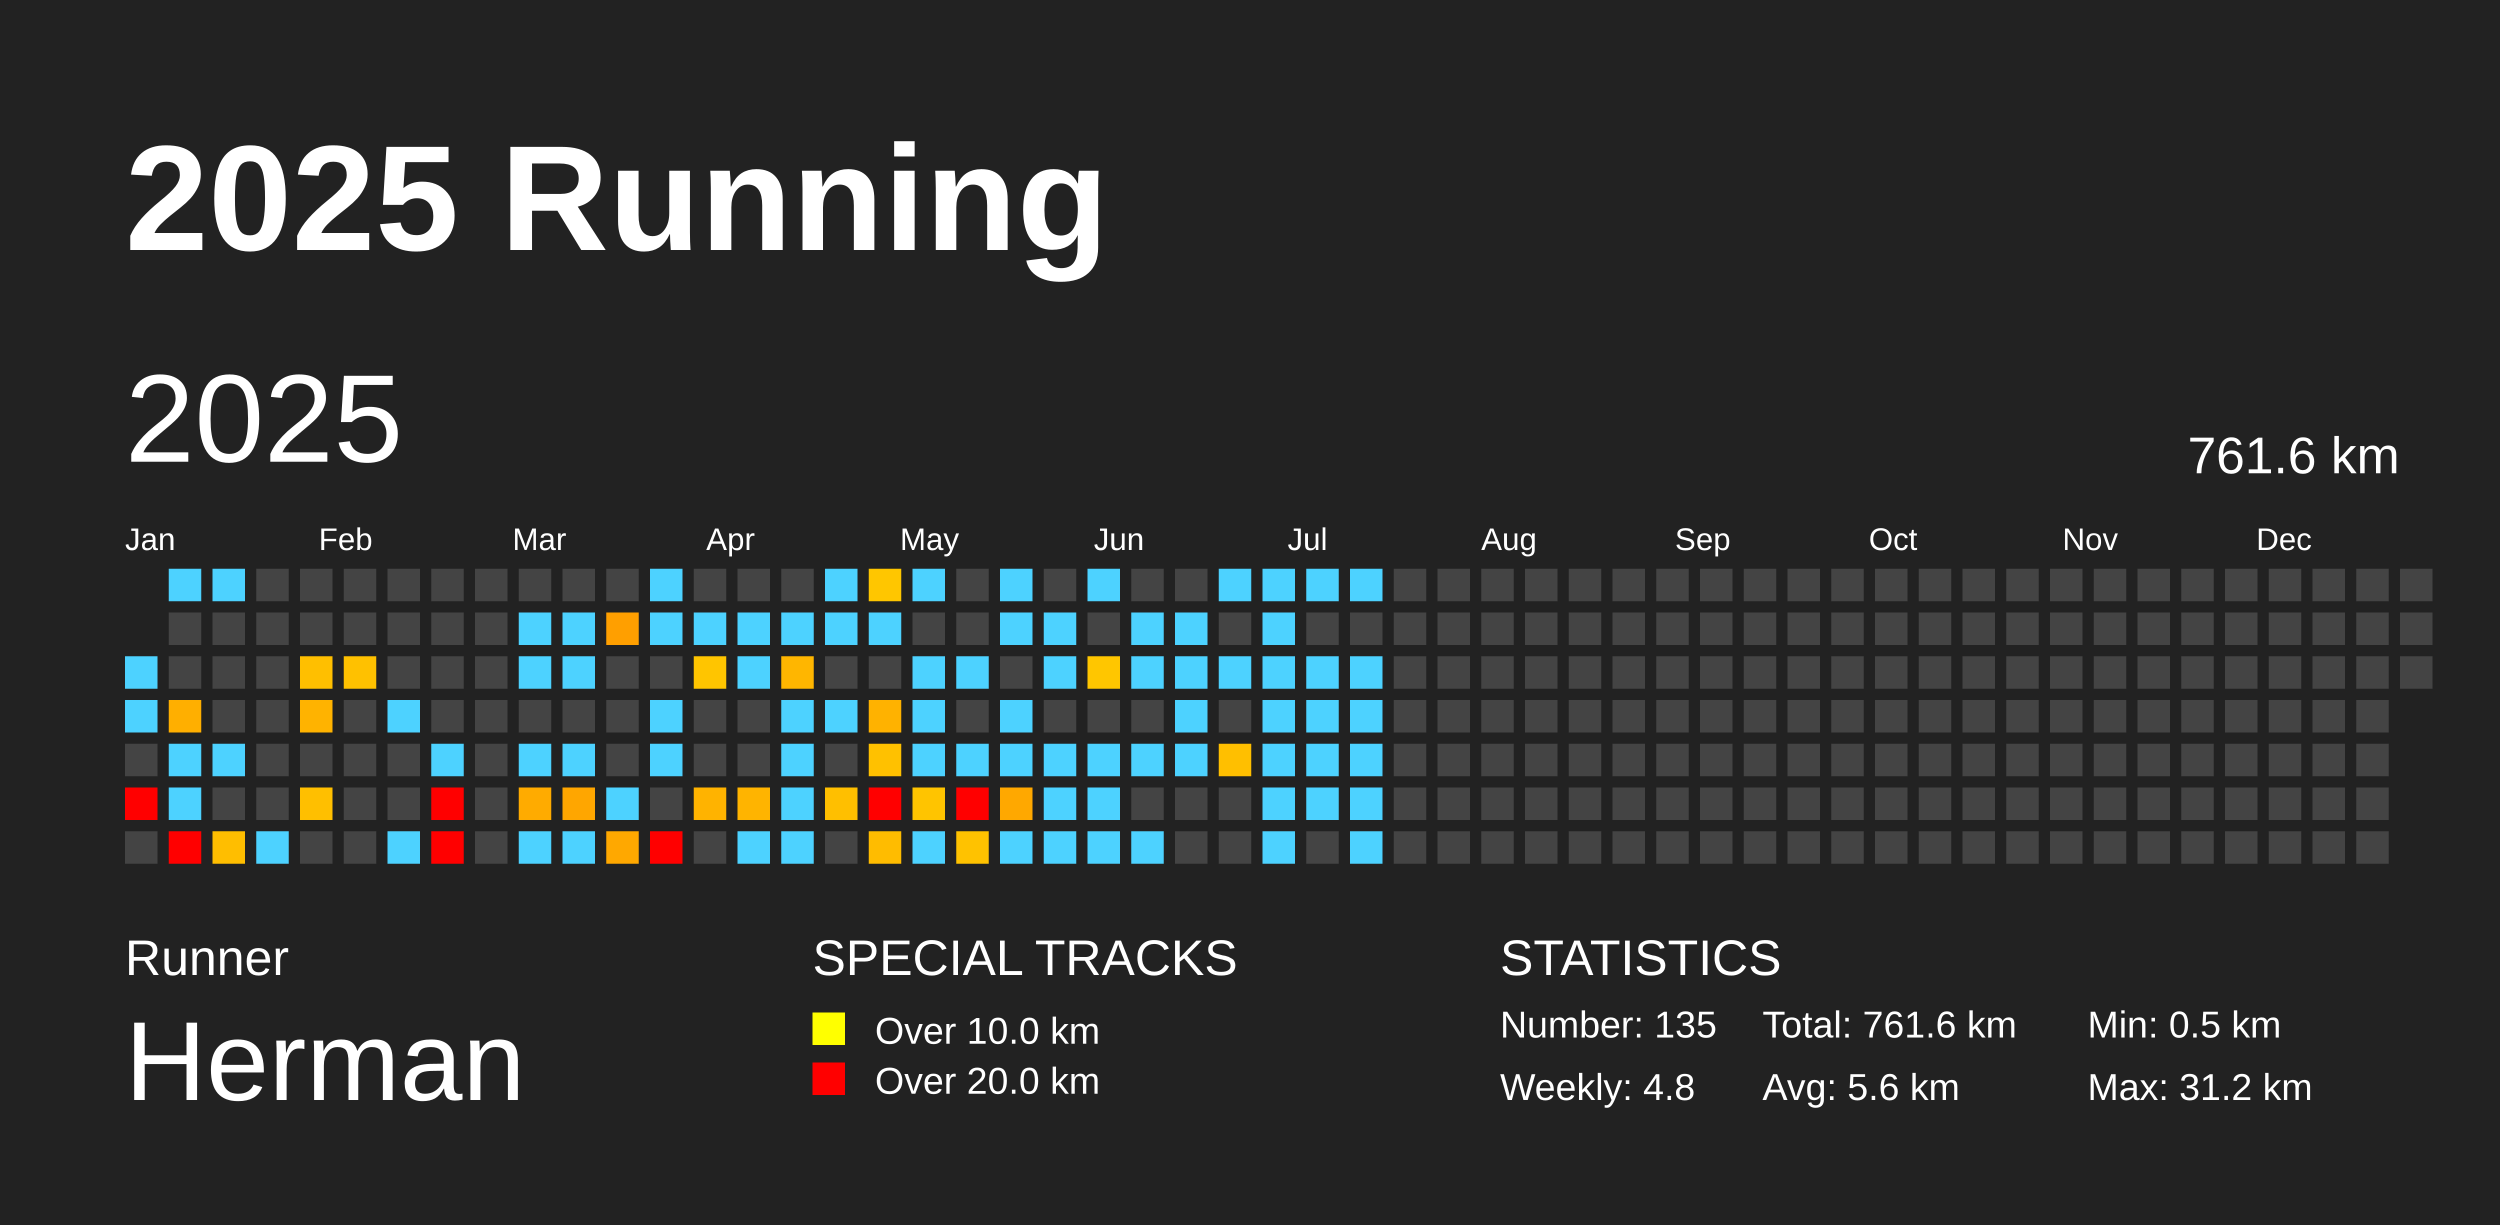
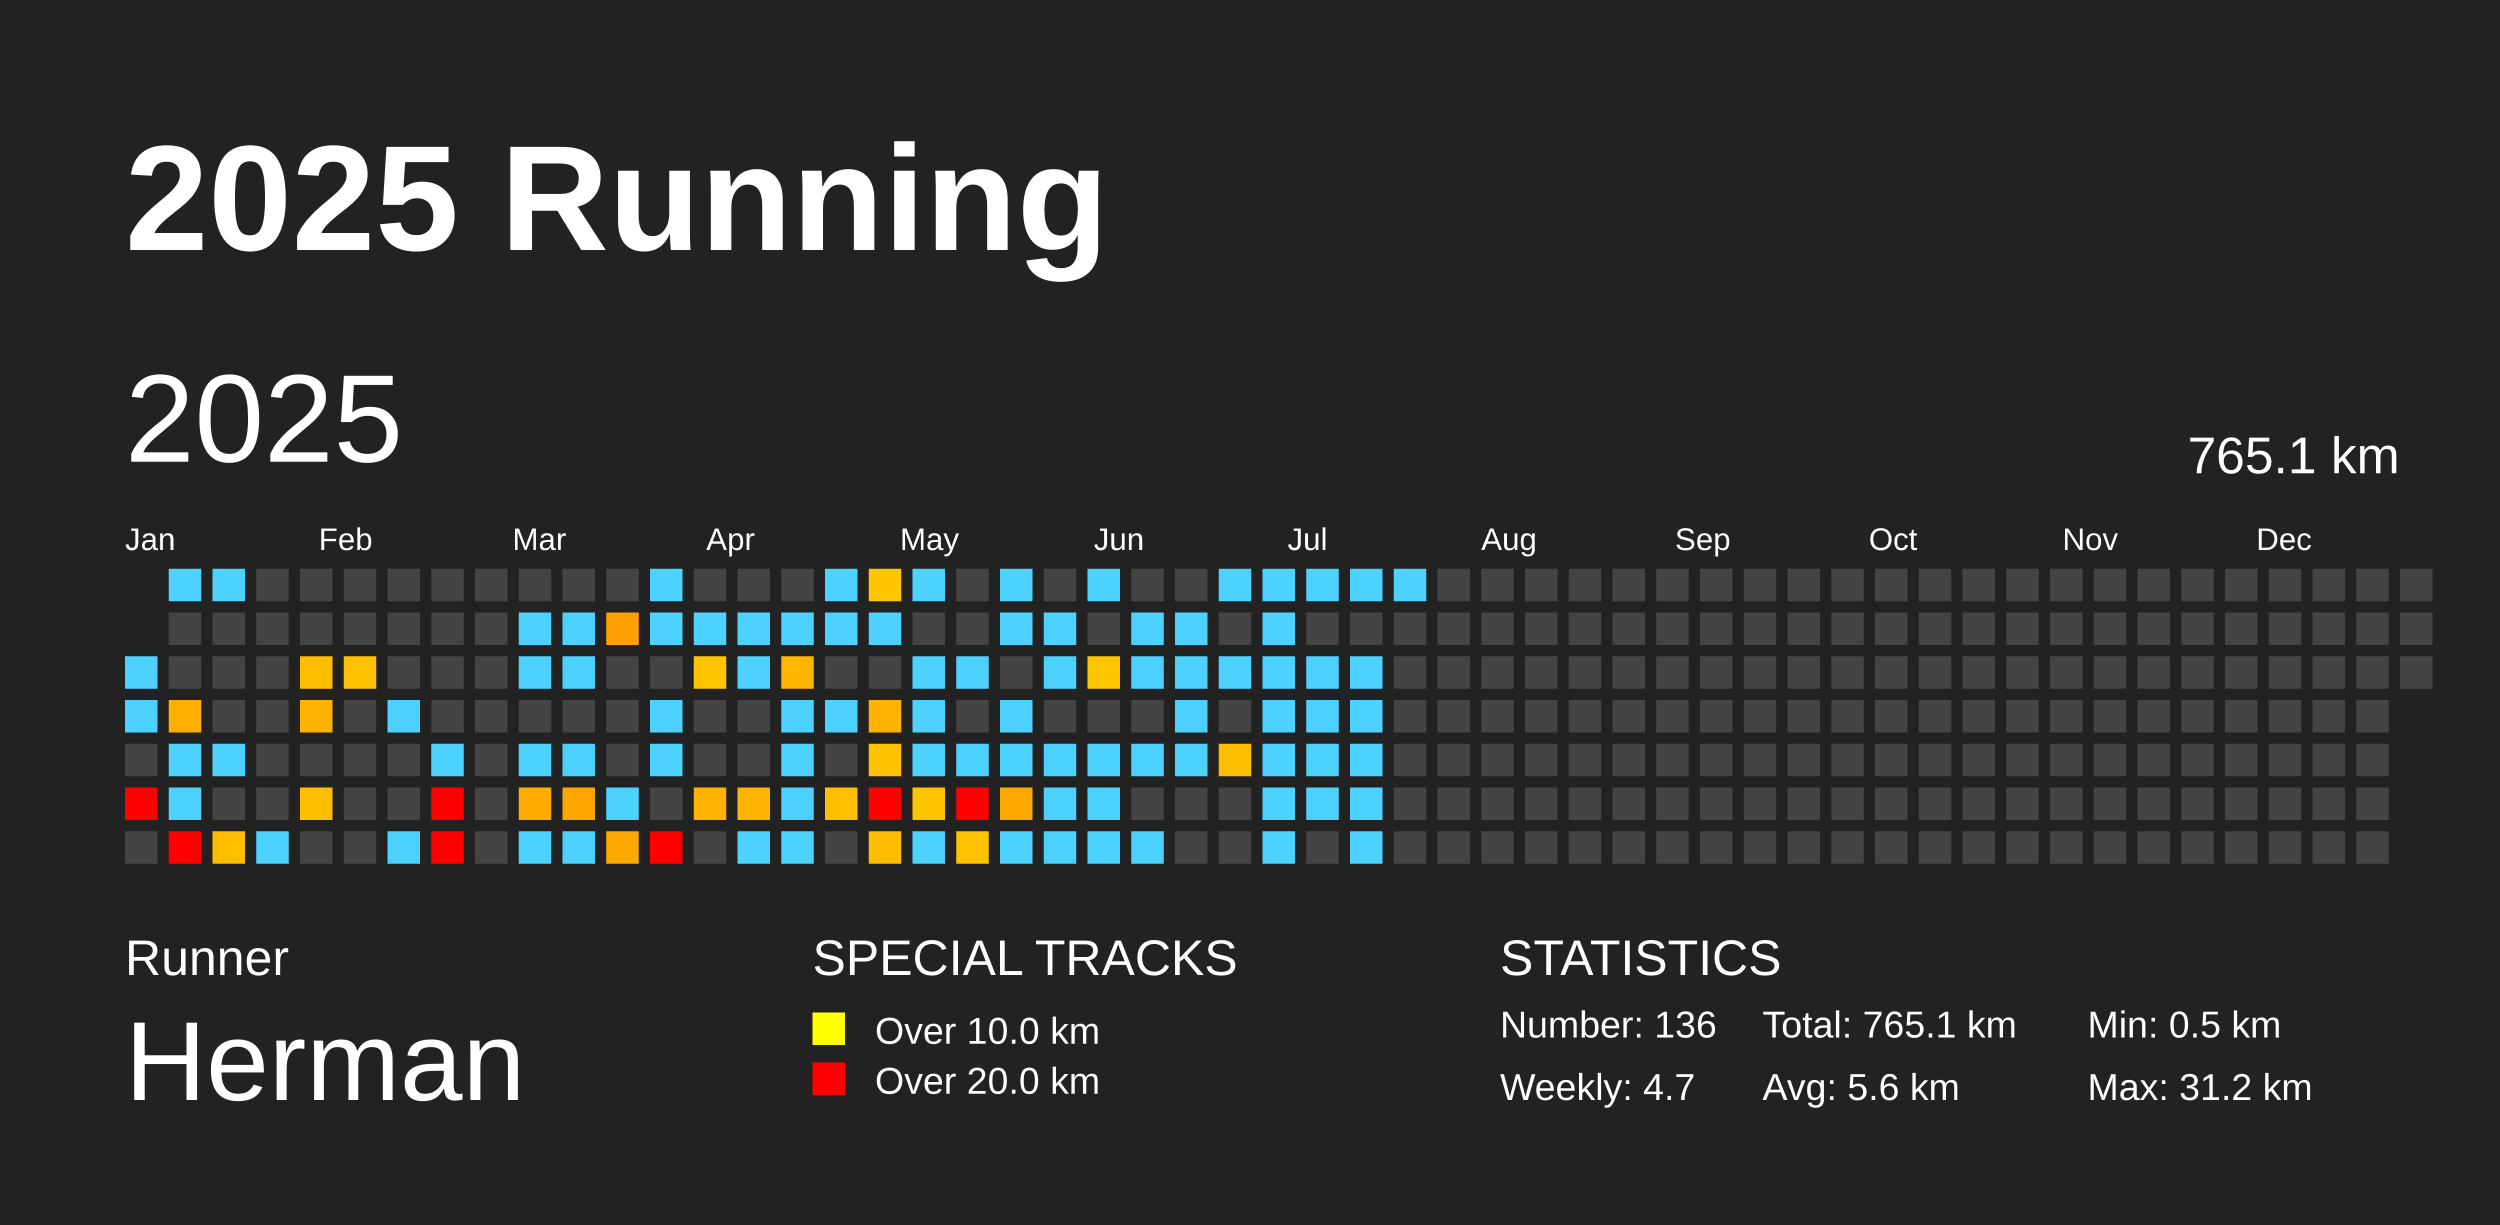
<svg xmlns="http://www.w3.org/2000/svg" baseProfile="full" height="98mm" version="1.1" viewBox="0,0,200,98" width="200mm">
  <defs />
  <rect fill="#222222" height="98" width="200" x="0" y="0" />
  <text fill="#FFFFFF" style="font-size:12px; font-family:Arial; font-weight:bold;" x="10" y="20">2025 Running</text>
  <text fill="#FFFFFF" style="font-size:4px; font-family:Arial" x="10" y="78">Runner</text>
  <text fill="#FFFFFF" style="font-size:9px; font-family:Arial" x="10" y="88">Herman</text>
  <text fill="#FFFFFF" style="font-size:4px; font-family:Arial" x="65" y="78">SPECIAL TRACKS</text>
  <rect fill="yellow" height="2.6" width="2.6" x="65" y="81" />
  <text fill="#FFFFFF" style="font-size:3px; font-family:Arial" x="70" y="83.5">Over 10.0 km</text>
  <rect fill="red" height="2.6" width="2.6" x="65" y="85" />
  <text fill="#FFFFFF" style="font-size:3px; font-family:Arial" x="70" y="87.5">Over 20.0 km</text>
  <text fill="#FFFFFF" style="font-size:4px; font-family:Arial" x="120" y="78">STATISTICS</text>
-   <text fill="#FFFFFF" style="font-size:3px; font-family:Arial" x="120" y="83">Number: 135</text>
-   <text fill="#FFFFFF" style="font-size:3px; font-family:Arial" x="120" y="88">Weekly: 4.8</text>
-   <text fill="#FFFFFF" style="font-size:3px; font-family:Arial" x="141" y="83">Total: 761.6 km</text>
+   <text fill="#FFFFFF" style="font-size:3px; font-family:Arial" x="120" y="83">Number: 136</text>
+   <text fill="#FFFFFF" style="font-size:3px; font-family:Arial" x="120" y="88">Weekly: 4.7</text>
+   <text fill="#FFFFFF" style="font-size:3px; font-family:Arial" x="141" y="83">Total: 765.1 km</text>
  <text fill="#FFFFFF" style="font-size:3px; font-family:Arial" x="141" y="88">Avg: 5.6 km</text>
  <text fill="#FFFFFF" style="font-size:3px; font-family:Arial" x="167" y="83">Min: 0.5 km</text>
  <text fill="#FFFFFF" style="font-size:3px; font-family:Arial" x="167" y="88">Max: 31.2 km</text>
  <text dominant-baseline="hanging" fill="#FFFFFF" style="font-size:10.0px; font-family:Arial;" x="10" y="30">2025</text>
-   <text dominant-baseline="hanging" fill="#FFFFFF" style="font-size:4.125px; font-family:Arial;" x="175" y="35">761.6 km</text>
+   <text dominant-baseline="hanging" fill="#FFFFFF" style="font-size:4.125px; font-family:Arial;" x="175" y="35">765.1 km</text>
  <text fill="#FFFFFF" style="font-size:2.5px; font-family:Arial" x="10.0" y="44">Jan</text>
  <text fill="#FFFFFF" style="font-size:2.5px; font-family:Arial" x="25.5" y="44">Feb</text>
  <text fill="#FFFFFF" style="font-size:2.5px; font-family:Arial" x="41.0" y="44">Mar</text>
  <text fill="#FFFFFF" style="font-size:2.5px; font-family:Arial" x="56.5" y="44">Apr</text>
  <text fill="#FFFFFF" style="font-size:2.5px; font-family:Arial" x="72.0" y="44">May</text>
  <text fill="#FFFFFF" style="font-size:2.5px; font-family:Arial" x="87.5" y="44">Jun</text>
  <text fill="#FFFFFF" style="font-size:2.5px; font-family:Arial" x="103.0" y="44">Jul</text>
  <text fill="#FFFFFF" style="font-size:2.5px; font-family:Arial" x="118.5" y="44">Aug</text>
  <text fill="#FFFFFF" style="font-size:2.5px; font-family:Arial" x="134.0" y="44">Sep</text>
  <text fill="#FFFFFF" style="font-size:2.5px; font-family:Arial" x="149.5" y="44">Oct</text>
  <text fill="#FFFFFF" style="font-size:2.5px; font-family:Arial" x="165.0" y="44">Nov</text>
  <text fill="#FFFFFF" style="font-size:2.5px; font-family:Arial" x="180.5" y="44">Dec</text>
  <rect fill="#4dd2ff" height="2.6" width="2.6" x="10.0" y="52.5" />
  <rect fill="#4dd2ff" height="2.6" width="2.6" x="10.0" y="56.0" />
  <rect fill="#444444" height="2.6" width="2.6" x="10.0" y="59.5" />
  <rect fill="red" height="2.6" width="2.6" x="10.0" y="63.0" />
  <rect fill="#444444" height="2.6" width="2.6" x="10.0" y="66.5" />
  <rect fill="#4dd2ff" height="2.6" width="2.6" x="13.5" y="45.5" />
  <rect fill="#444444" height="2.6" width="2.6" x="13.5" y="49.0" />
  <rect fill="#444444" height="2.6" width="2.6" x="13.5" y="52.5" />
  <rect fill="#ffaf00" height="2.6" width="2.6" x="13.5" y="56.0" />
  <rect fill="#4dd2ff" height="2.6" width="2.6" x="13.5" y="59.5" />
  <rect fill="#4dd2ff" height="2.6" width="2.6" x="13.5" y="63.0" />
  <rect fill="red" height="2.6" width="2.6" x="13.5" y="66.5" />
  <rect fill="#4dd2ff" height="2.6" width="2.6" x="17.0" y="45.5" />
  <rect fill="#444444" height="2.6" width="2.6" x="17.0" y="49.0" />
  <rect fill="#444444" height="2.6" width="2.6" x="17.0" y="52.5" />
  <rect fill="#444444" height="2.6" width="2.6" x="17.0" y="56.0" />
  <rect fill="#4dd2ff" height="2.6" width="2.6" x="17.0" y="59.5" />
  <rect fill="#444444" height="2.6" width="2.6" x="17.0" y="63.0" />
  <rect fill="#ffbe00" height="2.6" width="2.6" x="17.0" y="66.5" />
  <rect fill="#444444" height="2.6" width="2.6" x="20.5" y="45.5" />
  <rect fill="#444444" height="2.6" width="2.6" x="20.5" y="49.0" />
  <rect fill="#444444" height="2.6" width="2.6" x="20.5" y="52.5" />
  <rect fill="#444444" height="2.6" width="2.6" x="20.5" y="56.0" />
  <rect fill="#444444" height="2.6" width="2.6" x="20.5" y="59.5" />
  <rect fill="#444444" height="2.6" width="2.6" x="20.5" y="63.0" />
  <rect fill="#4dd2ff" height="2.6" width="2.6" x="20.5" y="66.5" />
  <rect fill="#444444" height="2.6" width="2.6" x="24.0" y="45.5" />
  <rect fill="#444444" height="2.6" width="2.6" x="24.0" y="49.0" />
  <rect fill="#ffbf00" height="2.6" width="2.6" x="24.0" y="52.5" />
  <rect fill="#ffb300" height="2.6" width="2.6" x="24.0" y="56.0" />
  <rect fill="#444444" height="2.6" width="2.6" x="24.0" y="59.5" />
  <rect fill="#ffbf00" height="2.6" width="2.6" x="24.0" y="63.0" />
  <rect fill="#444444" height="2.6" width="2.6" x="24.0" y="66.5" />
  <rect fill="#444444" height="2.6" width="2.6" x="27.5" y="45.5" />
  <rect fill="#444444" height="2.6" width="2.6" x="27.5" y="49.0" />
  <rect fill="#ffc100" height="2.6" width="2.6" x="27.5" y="52.5" />
  <rect fill="#444444" height="2.6" width="2.6" x="27.5" y="56.0" />
  <rect fill="#444444" height="2.6" width="2.6" x="27.5" y="59.5" />
  <rect fill="#444444" height="2.6" width="2.6" x="27.5" y="63.0" />
  <rect fill="#444444" height="2.6" width="2.6" x="27.5" y="66.5" />
  <rect fill="#444444" height="2.6" width="2.6" x="31.0" y="45.5" />
  <rect fill="#444444" height="2.6" width="2.6" x="31.0" y="49.0" />
  <rect fill="#444444" height="2.6" width="2.6" x="31.0" y="52.5" />
  <rect fill="#4dd2ff" height="2.6" width="2.6" x="31.0" y="56.0" />
  <rect fill="#444444" height="2.6" width="2.6" x="31.0" y="59.5" />
  <rect fill="#444444" height="2.6" width="2.6" x="31.0" y="63.0" />
  <rect fill="#4dd2ff" height="2.6" width="2.6" x="31.0" y="66.5" />
  <rect fill="#444444" height="2.6" width="2.6" x="34.5" y="45.5" />
  <rect fill="#444444" height="2.6" width="2.6" x="34.5" y="49.0" />
  <rect fill="#444444" height="2.6" width="2.6" x="34.5" y="52.5" />
  <rect fill="#444444" height="2.6" width="2.6" x="34.5" y="56.0" />
  <rect fill="#4dd2ff" height="2.6" width="2.6" x="34.5" y="59.5" />
  <rect fill="red" height="2.6" width="2.6" x="34.5" y="63.0" />
  <rect fill="red" height="2.6" width="2.6" x="34.5" y="66.5" />
  <rect fill="#444444" height="2.6" width="2.6" x="38.0" y="45.5" />
  <rect fill="#444444" height="2.6" width="2.6" x="38.0" y="49.0" />
  <rect fill="#444444" height="2.6" width="2.6" x="38.0" y="52.5" />
  <rect fill="#444444" height="2.6" width="2.6" x="38.0" y="56.0" />
  <rect fill="#444444" height="2.6" width="2.6" x="38.0" y="59.5" />
  <rect fill="#444444" height="2.6" width="2.6" x="38.0" y="63.0" />
  <rect fill="#444444" height="2.6" width="2.6" x="38.0" y="66.5" />
  <rect fill="#444444" height="2.6" width="2.6" x="41.5" y="45.5" />
  <rect fill="#4dd2ff" height="2.6" width="2.6" x="41.5" y="49.0" />
  <rect fill="#4dd2ff" height="2.6" width="2.6" x="41.5" y="52.5" />
  <rect fill="#444444" height="2.6" width="2.6" x="41.5" y="56.0" />
  <rect fill="#4dd2ff" height="2.6" width="2.6" x="41.5" y="59.5" />
  <rect fill="#ffab00" height="2.6" width="2.6" x="41.5" y="63.0" />
  <rect fill="#4dd2ff" height="2.6" width="2.6" x="41.5" y="66.5" />
  <rect fill="#444444" height="2.6" width="2.6" x="45.0" y="45.5" />
  <rect fill="#4dd2ff" height="2.6" width="2.6" x="45.0" y="49.0" />
  <rect fill="#4dd2ff" height="2.6" width="2.6" x="45.0" y="52.5" />
  <rect fill="#444444" height="2.6" width="2.6" x="45.0" y="56.0" />
  <rect fill="#4dd2ff" height="2.6" width="2.6" x="45.0" y="59.5" />
  <rect fill="#ffa600" height="2.6" width="2.6" x="45.0" y="63.0" />
  <rect fill="#4dd2ff" height="2.6" width="2.6" x="45.0" y="66.5" />
  <rect fill="#444444" height="2.6" width="2.6" x="48.5" y="45.5" />
  <rect fill="#ff9f00" height="2.6" width="2.6" x="48.5" y="49.0" />
  <rect fill="#444444" height="2.6" width="2.6" x="48.5" y="52.5" />
  <rect fill="#444444" height="2.6" width="2.6" x="48.5" y="56.0" />
  <rect fill="#444444" height="2.6" width="2.6" x="48.5" y="59.5" />
  <rect fill="#4dd2ff" height="2.6" width="2.6" x="48.5" y="63.0" />
  <rect fill="#ffa800" height="2.6" width="2.6" x="48.5" y="66.5" />
  <rect fill="#4dd2ff" height="2.6" width="2.6" x="52.0" y="45.5" />
  <rect fill="#4dd2ff" height="2.6" width="2.6" x="52.0" y="49.0" />
  <rect fill="#444444" height="2.6" width="2.6" x="52.0" y="52.5" />
  <rect fill="#4dd2ff" height="2.6" width="2.6" x="52.0" y="56.0" />
  <rect fill="#4dd2ff" height="2.6" width="2.6" x="52.0" y="59.5" />
  <rect fill="#444444" height="2.6" width="2.6" x="52.0" y="63.0" />
  <rect fill="red" height="2.6" width="2.6" x="52.0" y="66.5" />
  <rect fill="#444444" height="2.6" width="2.6" x="55.5" y="45.5" />
  <rect fill="#4dd2ff" height="2.6" width="2.6" x="55.5" y="49.0" />
  <rect fill="#ffc500" height="2.6" width="2.6" x="55.5" y="52.5" />
  <rect fill="#444444" height="2.6" width="2.6" x="55.5" y="56.0" />
  <rect fill="#444444" height="2.6" width="2.6" x="55.5" y="59.5" />
  <rect fill="#ffb300" height="2.6" width="2.6" x="55.5" y="63.0" />
  <rect fill="#444444" height="2.6" width="2.6" x="55.5" y="66.5" />
  <rect fill="#444444" height="2.6" width="2.6" x="59.0" y="45.5" />
  <rect fill="#4dd2ff" height="2.6" width="2.6" x="59.0" y="49.0" />
  <rect fill="#4dd2ff" height="2.6" width="2.6" x="59.0" y="52.5" />
  <rect fill="#444444" height="2.6" width="2.6" x="59.0" y="56.0" />
  <rect fill="#444444" height="2.6" width="2.6" x="59.0" y="59.5" />
  <rect fill="#ffb400" height="2.6" width="2.6" x="59.0" y="63.0" />
  <rect fill="#4dd2ff" height="2.6" width="2.6" x="59.0" y="66.5" />
  <rect fill="#444444" height="2.6" width="2.6" x="62.5" y="45.5" />
  <rect fill="#4dd2ff" height="2.6" width="2.6" x="62.5" y="49.0" />
  <rect fill="#ffb600" height="2.6" width="2.6" x="62.5" y="52.5" />
  <rect fill="#4dd2ff" height="2.6" width="2.6" x="62.5" y="56.0" />
  <rect fill="#4dd2ff" height="2.6" width="2.6" x="62.5" y="59.5" />
  <rect fill="#4dd2ff" height="2.6" width="2.6" x="62.5" y="63.0" />
  <rect fill="#4dd2ff" height="2.6" width="2.6" x="62.5" y="66.5" />
  <rect fill="#4dd2ff" height="2.6" width="2.6" x="66.0" y="45.5" />
  <rect fill="#4dd2ff" height="2.6" width="2.6" x="66.0" y="49.0" />
  <rect fill="#444444" height="2.6" width="2.6" x="66.0" y="52.5" />
  <rect fill="#4dd2ff" height="2.6" width="2.6" x="66.0" y="56.0" />
  <rect fill="#444444" height="2.6" width="2.6" x="66.0" y="59.5" />
  <rect fill="#ffbf00" height="2.6" width="2.6" x="66.0" y="63.0" />
  <rect fill="#444444" height="2.6" width="2.6" x="66.0" y="66.5" />
  <rect fill="#ffc600" height="2.6" width="2.6" x="69.5" y="45.5" />
  <rect fill="#4dd2ff" height="2.6" width="2.6" x="69.5" y="49.0" />
  <rect fill="#444444" height="2.6" width="2.6" x="69.5" y="52.5" />
  <rect fill="#ffb200" height="2.6" width="2.6" x="69.5" y="56.0" />
  <rect fill="#ffc100" height="2.6" width="2.6" x="69.5" y="59.5" />
  <rect fill="red" height="2.6" width="2.6" x="69.5" y="63.0" />
  <rect fill="#ffbc00" height="2.6" width="2.6" x="69.5" y="66.5" />
  <rect fill="#4dd2ff" height="2.6" width="2.6" x="73.0" y="45.5" />
  <rect fill="#444444" height="2.6" width="2.6" x="73.0" y="49.0" />
  <rect fill="#4dd2ff" height="2.6" width="2.6" x="73.0" y="52.5" />
  <rect fill="#4dd2ff" height="2.6" width="2.6" x="73.0" y="56.0" />
  <rect fill="#4dd2ff" height="2.6" width="2.6" x="73.0" y="59.5" />
  <rect fill="#ffc400" height="2.6" width="2.6" x="73.0" y="63.0" />
  <rect fill="#4dd2ff" height="2.6" width="2.6" x="73.0" y="66.5" />
  <rect fill="#444444" height="2.6" width="2.6" x="76.5" y="45.5" />
  <rect fill="#444444" height="2.6" width="2.6" x="76.5" y="49.0" />
  <rect fill="#4dd2ff" height="2.6" width="2.6" x="76.5" y="52.5" />
  <rect fill="#444444" height="2.6" width="2.6" x="76.5" y="56.0" />
  <rect fill="#4dd2ff" height="2.6" width="2.6" x="76.5" y="59.5" />
  <rect fill="red" height="2.6" width="2.6" x="76.5" y="63.0" />
  <rect fill="#ffc200" height="2.6" width="2.6" x="76.5" y="66.5" />
  <rect fill="#4dd2ff" height="2.6" width="2.6" x="80.0" y="45.5" />
  <rect fill="#4dd2ff" height="2.6" width="2.6" x="80.0" y="49.0" />
  <rect fill="#444444" height="2.6" width="2.6" x="80.0" y="52.5" />
  <rect fill="#4dd2ff" height="2.6" width="2.6" x="80.0" y="56.0" />
  <rect fill="#4dd2ff" height="2.6" width="2.6" x="80.0" y="59.5" />
  <rect fill="#ffa800" height="2.6" width="2.6" x="80.0" y="63.0" />
  <rect fill="#4dd2ff" height="2.6" width="2.6" x="80.0" y="66.5" />
  <rect fill="#444444" height="2.6" width="2.6" x="83.5" y="45.5" />
  <rect fill="#4dd2ff" height="2.6" width="2.6" x="83.5" y="49.0" />
  <rect fill="#4dd2ff" height="2.6" width="2.6" x="83.5" y="52.5" />
  <rect fill="#444444" height="2.6" width="2.6" x="83.5" y="56.0" />
  <rect fill="#4dd2ff" height="2.6" width="2.6" x="83.5" y="59.5" />
  <rect fill="#4dd2ff" height="2.6" width="2.6" x="83.5" y="63.0" />
  <rect fill="#4dd2ff" height="2.6" width="2.6" x="83.5" y="66.5" />
  <rect fill="#4dd2ff" height="2.6" width="2.6" x="87.0" y="45.5" />
  <rect fill="#444444" height="2.6" width="2.6" x="87.0" y="49.0" />
  <rect fill="#ffc600" height="2.6" width="2.6" x="87.0" y="52.5" />
  <rect fill="#444444" height="2.6" width="2.6" x="87.0" y="56.0" />
  <rect fill="#4dd2ff" height="2.6" width="2.6" x="87.0" y="59.5" />
  <rect fill="#4dd2ff" height="2.6" width="2.6" x="87.0" y="63.0" />
  <rect fill="#4dd2ff" height="2.6" width="2.6" x="87.0" y="66.5" />
  <rect fill="#444444" height="2.6" width="2.6" x="90.5" y="45.5" />
  <rect fill="#4dd2ff" height="2.6" width="2.6" x="90.5" y="49.0" />
  <rect fill="#4dd2ff" height="2.6" width="2.6" x="90.5" y="52.5" />
  <rect fill="#444444" height="2.6" width="2.6" x="90.5" y="56.0" />
  <rect fill="#4dd2ff" height="2.6" width="2.6" x="90.5" y="59.5" />
  <rect fill="#444444" height="2.6" width="2.6" x="90.5" y="63.0" />
  <rect fill="#4dd2ff" height="2.6" width="2.6" x="90.5" y="66.5" />
  <rect fill="#444444" height="2.6" width="2.6" x="94.0" y="45.5" />
  <rect fill="#4dd2ff" height="2.6" width="2.6" x="94.0" y="49.0" />
  <rect fill="#4dd2ff" height="2.6" width="2.6" x="94.0" y="52.5" />
  <rect fill="#4dd2ff" height="2.6" width="2.6" x="94.0" y="56.0" />
  <rect fill="#4dd2ff" height="2.6" width="2.6" x="94.0" y="59.5" />
  <rect fill="#444444" height="2.6" width="2.6" x="94.0" y="63.0" />
  <rect fill="#444444" height="2.6" width="2.6" x="94.0" y="66.5" />
  <rect fill="#4dd2ff" height="2.6" width="2.6" x="97.5" y="45.5" />
  <rect fill="#444444" height="2.6" width="2.6" x="97.5" y="49.0" />
  <rect fill="#4dd2ff" height="2.6" width="2.6" x="97.5" y="52.5" />
  <rect fill="#444444" height="2.6" width="2.6" x="97.5" y="56.0" />
  <rect fill="#ffbf00" height="2.6" width="2.6" x="97.5" y="59.5" />
  <rect fill="#444444" height="2.6" width="2.6" x="97.5" y="63.0" />
  <rect fill="#444444" height="2.6" width="2.6" x="97.5" y="66.5" />
  <rect fill="#4dd2ff" height="2.6" width="2.6" x="101.0" y="45.5" />
  <rect fill="#4dd2ff" height="2.6" width="2.6" x="101.0" y="49.0" />
  <rect fill="#4dd2ff" height="2.6" width="2.6" x="101.0" y="52.5" />
  <rect fill="#4dd2ff" height="2.6" width="2.6" x="101.0" y="56.0" />
  <rect fill="#4dd2ff" height="2.6" width="2.6" x="101.0" y="59.5" />
  <rect fill="#4dd2ff" height="2.6" width="2.6" x="101.0" y="63.0" />
  <rect fill="#4dd2ff" height="2.6" width="2.6" x="101.0" y="66.5" />
  <rect fill="#4dd2ff" height="2.6" width="2.6" x="104.5" y="45.5" />
  <rect fill="#444444" height="2.6" width="2.6" x="104.5" y="49.0" />
  <rect fill="#4dd2ff" height="2.6" width="2.6" x="104.5" y="52.5" />
  <rect fill="#4dd2ff" height="2.6" width="2.6" x="104.5" y="56.0" />
  <rect fill="#4dd2ff" height="2.6" width="2.6" x="104.5" y="59.5" />
  <rect fill="#4dd2ff" height="2.6" width="2.6" x="104.5" y="63.0" />
  <rect fill="#444444" height="2.6" width="2.6" x="104.5" y="66.5" />
  <rect fill="#4dd2ff" height="2.6" width="2.6" x="108.0" y="45.5" />
  <rect fill="#444444" height="2.6" width="2.6" x="108.0" y="49.0" />
  <rect fill="#4dd2ff" height="2.6" width="2.6" x="108.0" y="52.5" />
  <rect fill="#4dd2ff" height="2.6" width="2.6" x="108.0" y="56.0" />
  <rect fill="#4dd2ff" height="2.6" width="2.6" x="108.0" y="59.5" />
  <rect fill="#4dd2ff" height="2.6" width="2.6" x="108.0" y="63.0" />
  <rect fill="#4dd2ff" height="2.6" width="2.6" x="108.0" y="66.5" />
-   <rect fill="#444444" height="2.6" width="2.6" x="111.5" y="45.5" />
+   <rect fill="#4dd2ff" height="2.6" width="2.6" x="111.5" y="45.5" />
  <rect fill="#444444" height="2.6" width="2.6" x="111.5" y="49.0" />
  <rect fill="#444444" height="2.6" width="2.6" x="111.5" y="52.5" />
  <rect fill="#444444" height="2.6" width="2.6" x="111.5" y="56.0" />
  <rect fill="#444444" height="2.6" width="2.6" x="111.5" y="59.5" />
  <rect fill="#444444" height="2.6" width="2.6" x="111.5" y="63.0" />
  <rect fill="#444444" height="2.6" width="2.6" x="111.5" y="66.5" />
  <rect fill="#444444" height="2.6" width="2.6" x="115.0" y="45.5" />
  <rect fill="#444444" height="2.6" width="2.6" x="115.0" y="49.0" />
  <rect fill="#444444" height="2.6" width="2.6" x="115.0" y="52.5" />
  <rect fill="#444444" height="2.6" width="2.6" x="115.0" y="56.0" />
  <rect fill="#444444" height="2.6" width="2.6" x="115.0" y="59.5" />
  <rect fill="#444444" height="2.6" width="2.6" x="115.0" y="63.0" />
  <rect fill="#444444" height="2.6" width="2.6" x="115.0" y="66.5" />
  <rect fill="#444444" height="2.6" width="2.6" x="118.5" y="45.5" />
  <rect fill="#444444" height="2.6" width="2.6" x="118.5" y="49.0" />
  <rect fill="#444444" height="2.6" width="2.6" x="118.5" y="52.5" />
  <rect fill="#444444" height="2.6" width="2.6" x="118.5" y="56.0" />
  <rect fill="#444444" height="2.6" width="2.6" x="118.5" y="59.5" />
  <rect fill="#444444" height="2.6" width="2.6" x="118.5" y="63.0" />
  <rect fill="#444444" height="2.6" width="2.6" x="118.5" y="66.5" />
  <rect fill="#444444" height="2.6" width="2.6" x="122.0" y="45.5" />
  <rect fill="#444444" height="2.6" width="2.6" x="122.0" y="49.0" />
  <rect fill="#444444" height="2.6" width="2.6" x="122.0" y="52.5" />
  <rect fill="#444444" height="2.6" width="2.6" x="122.0" y="56.0" />
  <rect fill="#444444" height="2.6" width="2.6" x="122.0" y="59.5" />
  <rect fill="#444444" height="2.6" width="2.6" x="122.0" y="63.0" />
  <rect fill="#444444" height="2.6" width="2.6" x="122.0" y="66.5" />
  <rect fill="#444444" height="2.6" width="2.6" x="125.5" y="45.5" />
  <rect fill="#444444" height="2.6" width="2.6" x="125.5" y="49.0" />
  <rect fill="#444444" height="2.6" width="2.6" x="125.5" y="52.5" />
  <rect fill="#444444" height="2.6" width="2.6" x="125.5" y="56.0" />
  <rect fill="#444444" height="2.6" width="2.6" x="125.5" y="59.5" />
  <rect fill="#444444" height="2.6" width="2.6" x="125.5" y="63.0" />
  <rect fill="#444444" height="2.6" width="2.6" x="125.5" y="66.5" />
  <rect fill="#444444" height="2.6" width="2.6" x="129.0" y="45.5" />
  <rect fill="#444444" height="2.6" width="2.6" x="129.0" y="49.0" />
  <rect fill="#444444" height="2.6" width="2.6" x="129.0" y="52.5" />
  <rect fill="#444444" height="2.6" width="2.6" x="129.0" y="56.0" />
  <rect fill="#444444" height="2.6" width="2.6" x="129.0" y="59.5" />
  <rect fill="#444444" height="2.6" width="2.6" x="129.0" y="63.0" />
  <rect fill="#444444" height="2.6" width="2.6" x="129.0" y="66.5" />
  <rect fill="#444444" height="2.6" width="2.6" x="132.5" y="45.5" />
  <rect fill="#444444" height="2.6" width="2.6" x="132.5" y="49.0" />
  <rect fill="#444444" height="2.6" width="2.6" x="132.5" y="52.5" />
  <rect fill="#444444" height="2.6" width="2.6" x="132.5" y="56.0" />
  <rect fill="#444444" height="2.6" width="2.6" x="132.5" y="59.5" />
  <rect fill="#444444" height="2.6" width="2.6" x="132.5" y="63.0" />
  <rect fill="#444444" height="2.6" width="2.6" x="132.5" y="66.5" />
  <rect fill="#444444" height="2.6" width="2.6" x="136.0" y="45.5" />
  <rect fill="#444444" height="2.6" width="2.6" x="136.0" y="49.0" />
  <rect fill="#444444" height="2.6" width="2.6" x="136.0" y="52.5" />
  <rect fill="#444444" height="2.6" width="2.6" x="136.0" y="56.0" />
  <rect fill="#444444" height="2.6" width="2.6" x="136.0" y="59.5" />
  <rect fill="#444444" height="2.6" width="2.6" x="136.0" y="63.0" />
  <rect fill="#444444" height="2.6" width="2.6" x="136.0" y="66.5" />
  <rect fill="#444444" height="2.6" width="2.6" x="139.5" y="45.5" />
  <rect fill="#444444" height="2.6" width="2.6" x="139.5" y="49.0" />
  <rect fill="#444444" height="2.6" width="2.6" x="139.5" y="52.5" />
  <rect fill="#444444" height="2.6" width="2.6" x="139.5" y="56.0" />
  <rect fill="#444444" height="2.6" width="2.6" x="139.5" y="59.5" />
  <rect fill="#444444" height="2.6" width="2.6" x="139.5" y="63.0" />
  <rect fill="#444444" height="2.6" width="2.6" x="139.5" y="66.5" />
  <rect fill="#444444" height="2.6" width="2.6" x="143.0" y="45.5" />
  <rect fill="#444444" height="2.6" width="2.6" x="143.0" y="49.0" />
  <rect fill="#444444" height="2.6" width="2.6" x="143.0" y="52.5" />
  <rect fill="#444444" height="2.6" width="2.6" x="143.0" y="56.0" />
  <rect fill="#444444" height="2.6" width="2.6" x="143.0" y="59.5" />
  <rect fill="#444444" height="2.6" width="2.6" x="143.0" y="63.0" />
  <rect fill="#444444" height="2.6" width="2.6" x="143.0" y="66.5" />
  <rect fill="#444444" height="2.6" width="2.6" x="146.5" y="45.5" />
  <rect fill="#444444" height="2.6" width="2.6" x="146.5" y="49.0" />
  <rect fill="#444444" height="2.6" width="2.6" x="146.5" y="52.5" />
  <rect fill="#444444" height="2.6" width="2.6" x="146.5" y="56.0" />
  <rect fill="#444444" height="2.6" width="2.6" x="146.5" y="59.5" />
  <rect fill="#444444" height="2.6" width="2.6" x="146.5" y="63.0" />
  <rect fill="#444444" height="2.6" width="2.6" x="146.5" y="66.5" />
  <rect fill="#444444" height="2.6" width="2.6" x="150.0" y="45.5" />
  <rect fill="#444444" height="2.6" width="2.6" x="150.0" y="49.0" />
  <rect fill="#444444" height="2.6" width="2.6" x="150.0" y="52.5" />
  <rect fill="#444444" height="2.6" width="2.6" x="150.0" y="56.0" />
  <rect fill="#444444" height="2.6" width="2.6" x="150.0" y="59.5" />
  <rect fill="#444444" height="2.6" width="2.6" x="150.0" y="63.0" />
  <rect fill="#444444" height="2.6" width="2.6" x="150.0" y="66.5" />
  <rect fill="#444444" height="2.6" width="2.6" x="153.5" y="45.5" />
  <rect fill="#444444" height="2.6" width="2.6" x="153.5" y="49.0" />
  <rect fill="#444444" height="2.6" width="2.6" x="153.5" y="52.5" />
  <rect fill="#444444" height="2.6" width="2.6" x="153.5" y="56.0" />
  <rect fill="#444444" height="2.6" width="2.6" x="153.5" y="59.5" />
  <rect fill="#444444" height="2.6" width="2.6" x="153.5" y="63.0" />
  <rect fill="#444444" height="2.6" width="2.6" x="153.5" y="66.5" />
  <rect fill="#444444" height="2.6" width="2.6" x="157.0" y="45.5" />
  <rect fill="#444444" height="2.6" width="2.6" x="157.0" y="49.0" />
  <rect fill="#444444" height="2.6" width="2.6" x="157.0" y="52.5" />
  <rect fill="#444444" height="2.6" width="2.6" x="157.0" y="56.0" />
  <rect fill="#444444" height="2.6" width="2.6" x="157.0" y="59.5" />
  <rect fill="#444444" height="2.6" width="2.6" x="157.0" y="63.0" />
  <rect fill="#444444" height="2.6" width="2.6" x="157.0" y="66.5" />
  <rect fill="#444444" height="2.6" width="2.6" x="160.5" y="45.5" />
  <rect fill="#444444" height="2.6" width="2.6" x="160.5" y="49.0" />
  <rect fill="#444444" height="2.6" width="2.6" x="160.5" y="52.5" />
  <rect fill="#444444" height="2.6" width="2.6" x="160.5" y="56.0" />
  <rect fill="#444444" height="2.6" width="2.6" x="160.5" y="59.5" />
  <rect fill="#444444" height="2.6" width="2.6" x="160.5" y="63.0" />
  <rect fill="#444444" height="2.6" width="2.6" x="160.5" y="66.5" />
  <rect fill="#444444" height="2.6" width="2.6" x="164.0" y="45.5" />
  <rect fill="#444444" height="2.6" width="2.6" x="164.0" y="49.0" />
  <rect fill="#444444" height="2.6" width="2.6" x="164.0" y="52.5" />
  <rect fill="#444444" height="2.6" width="2.6" x="164.0" y="56.0" />
  <rect fill="#444444" height="2.6" width="2.6" x="164.0" y="59.5" />
  <rect fill="#444444" height="2.6" width="2.6" x="164.0" y="63.0" />
  <rect fill="#444444" height="2.6" width="2.6" x="164.0" y="66.5" />
  <rect fill="#444444" height="2.6" width="2.6" x="167.5" y="45.5" />
  <rect fill="#444444" height="2.6" width="2.6" x="167.5" y="49.0" />
  <rect fill="#444444" height="2.6" width="2.6" x="167.5" y="52.5" />
  <rect fill="#444444" height="2.6" width="2.6" x="167.5" y="56.0" />
  <rect fill="#444444" height="2.6" width="2.6" x="167.5" y="59.5" />
  <rect fill="#444444" height="2.6" width="2.6" x="167.5" y="63.0" />
  <rect fill="#444444" height="2.6" width="2.6" x="167.5" y="66.5" />
  <rect fill="#444444" height="2.6" width="2.6" x="171.0" y="45.5" />
  <rect fill="#444444" height="2.6" width="2.6" x="171.0" y="49.0" />
  <rect fill="#444444" height="2.6" width="2.6" x="171.0" y="52.5" />
  <rect fill="#444444" height="2.6" width="2.6" x="171.0" y="56.0" />
  <rect fill="#444444" height="2.6" width="2.6" x="171.0" y="59.5" />
  <rect fill="#444444" height="2.6" width="2.6" x="171.0" y="63.0" />
  <rect fill="#444444" height="2.6" width="2.6" x="171.0" y="66.5" />
  <rect fill="#444444" height="2.6" width="2.6" x="174.5" y="45.5" />
  <rect fill="#444444" height="2.6" width="2.6" x="174.5" y="49.0" />
  <rect fill="#444444" height="2.6" width="2.6" x="174.5" y="52.5" />
  <rect fill="#444444" height="2.6" width="2.6" x="174.5" y="56.0" />
  <rect fill="#444444" height="2.6" width="2.6" x="174.5" y="59.5" />
  <rect fill="#444444" height="2.6" width="2.6" x="174.5" y="63.0" />
  <rect fill="#444444" height="2.6" width="2.6" x="174.5" y="66.5" />
  <rect fill="#444444" height="2.6" width="2.6" x="178.0" y="45.5" />
  <rect fill="#444444" height="2.6" width="2.6" x="178.0" y="49.0" />
  <rect fill="#444444" height="2.6" width="2.6" x="178.0" y="52.5" />
  <rect fill="#444444" height="2.6" width="2.6" x="178.0" y="56.0" />
  <rect fill="#444444" height="2.6" width="2.6" x="178.0" y="59.5" />
  <rect fill="#444444" height="2.6" width="2.6" x="178.0" y="63.0" />
  <rect fill="#444444" height="2.6" width="2.6" x="178.0" y="66.5" />
  <rect fill="#444444" height="2.6" width="2.6" x="181.5" y="45.5" />
  <rect fill="#444444" height="2.6" width="2.6" x="181.5" y="49.0" />
  <rect fill="#444444" height="2.6" width="2.6" x="181.5" y="52.5" />
  <rect fill="#444444" height="2.6" width="2.6" x="181.5" y="56.0" />
  <rect fill="#444444" height="2.6" width="2.6" x="181.5" y="59.5" />
  <rect fill="#444444" height="2.6" width="2.6" x="181.5" y="63.0" />
  <rect fill="#444444" height="2.6" width="2.6" x="181.5" y="66.5" />
  <rect fill="#444444" height="2.6" width="2.6" x="185.0" y="45.5" />
  <rect fill="#444444" height="2.6" width="2.6" x="185.0" y="49.0" />
  <rect fill="#444444" height="2.6" width="2.6" x="185.0" y="52.5" />
  <rect fill="#444444" height="2.6" width="2.6" x="185.0" y="56.0" />
  <rect fill="#444444" height="2.6" width="2.6" x="185.0" y="59.5" />
  <rect fill="#444444" height="2.6" width="2.6" x="185.0" y="63.0" />
  <rect fill="#444444" height="2.6" width="2.6" x="185.0" y="66.5" />
  <rect fill="#444444" height="2.6" width="2.6" x="188.5" y="45.5" />
  <rect fill="#444444" height="2.6" width="2.6" x="188.5" y="49.0" />
  <rect fill="#444444" height="2.6" width="2.6" x="188.5" y="52.5" />
  <rect fill="#444444" height="2.6" width="2.6" x="188.5" y="56.0" />
  <rect fill="#444444" height="2.6" width="2.6" x="188.5" y="59.5" />
  <rect fill="#444444" height="2.6" width="2.6" x="188.5" y="63.0" />
  <rect fill="#444444" height="2.6" width="2.6" x="188.5" y="66.5" />
  <rect fill="#444444" height="2.6" width="2.6" x="192.0" y="45.5" />
  <rect fill="#444444" height="2.6" width="2.6" x="192.0" y="49.0" />
  <rect fill="#444444" height="2.6" width="2.6" x="192.0" y="52.5" />
</svg>
